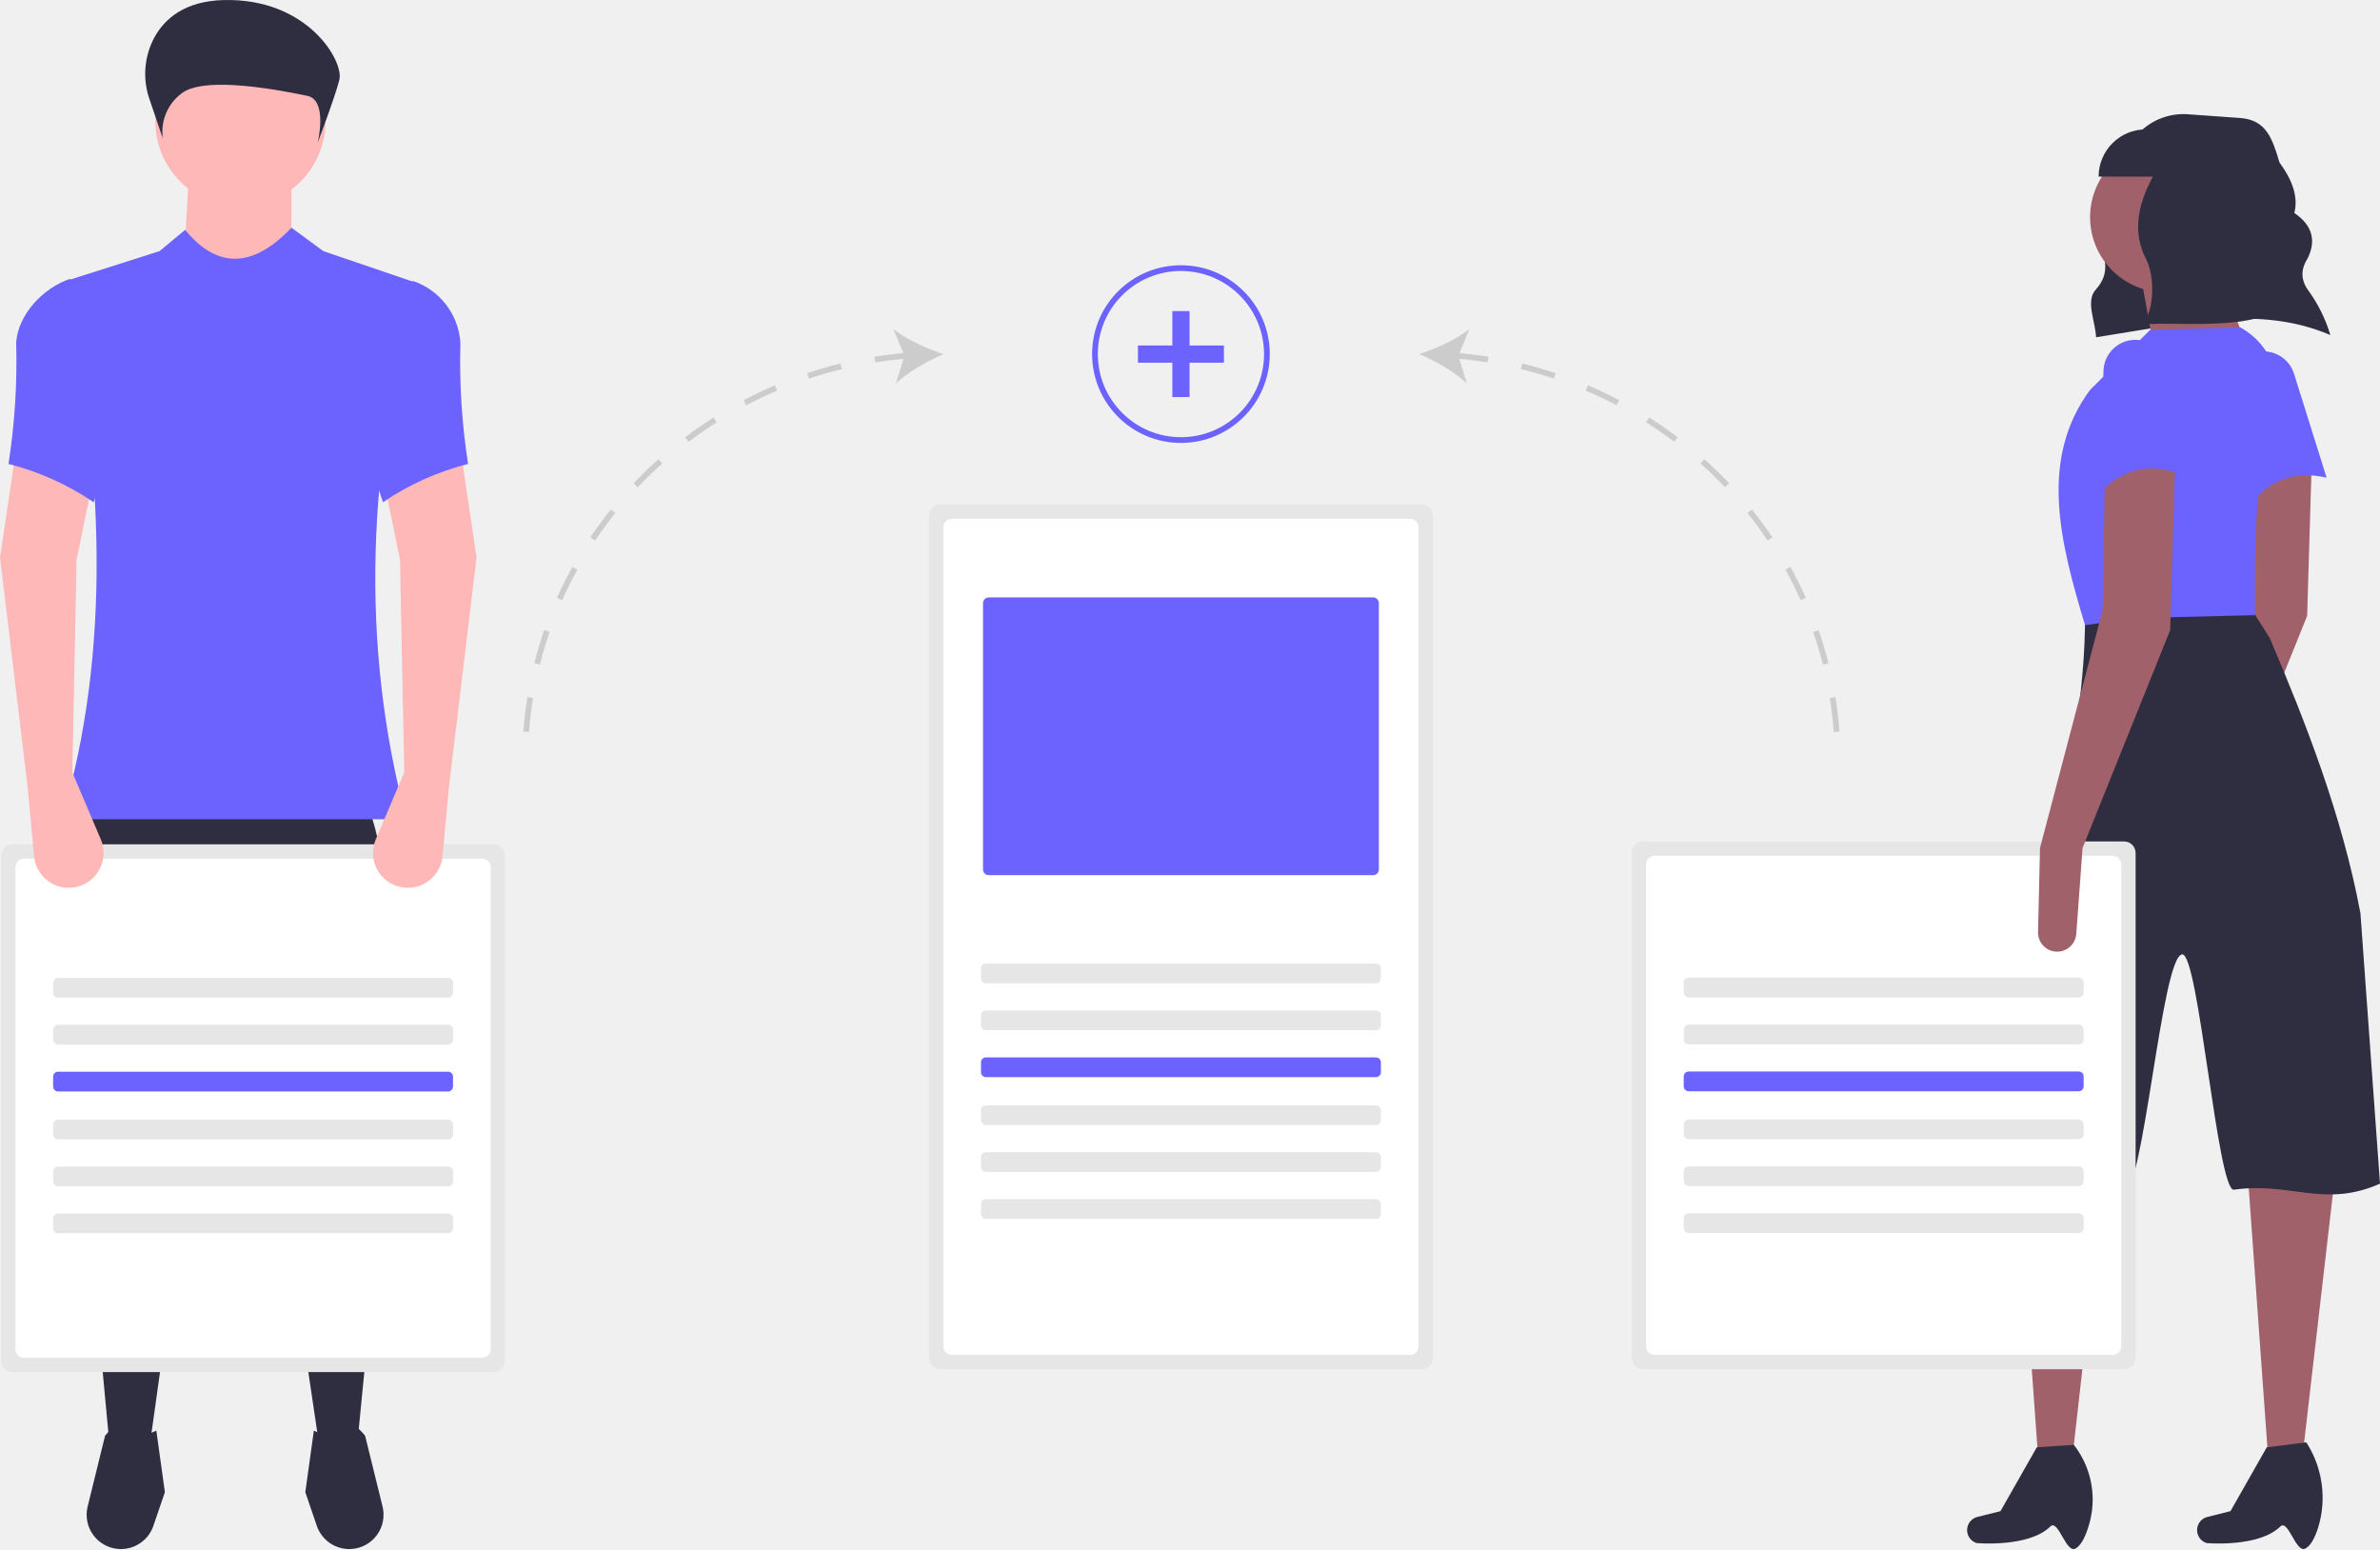
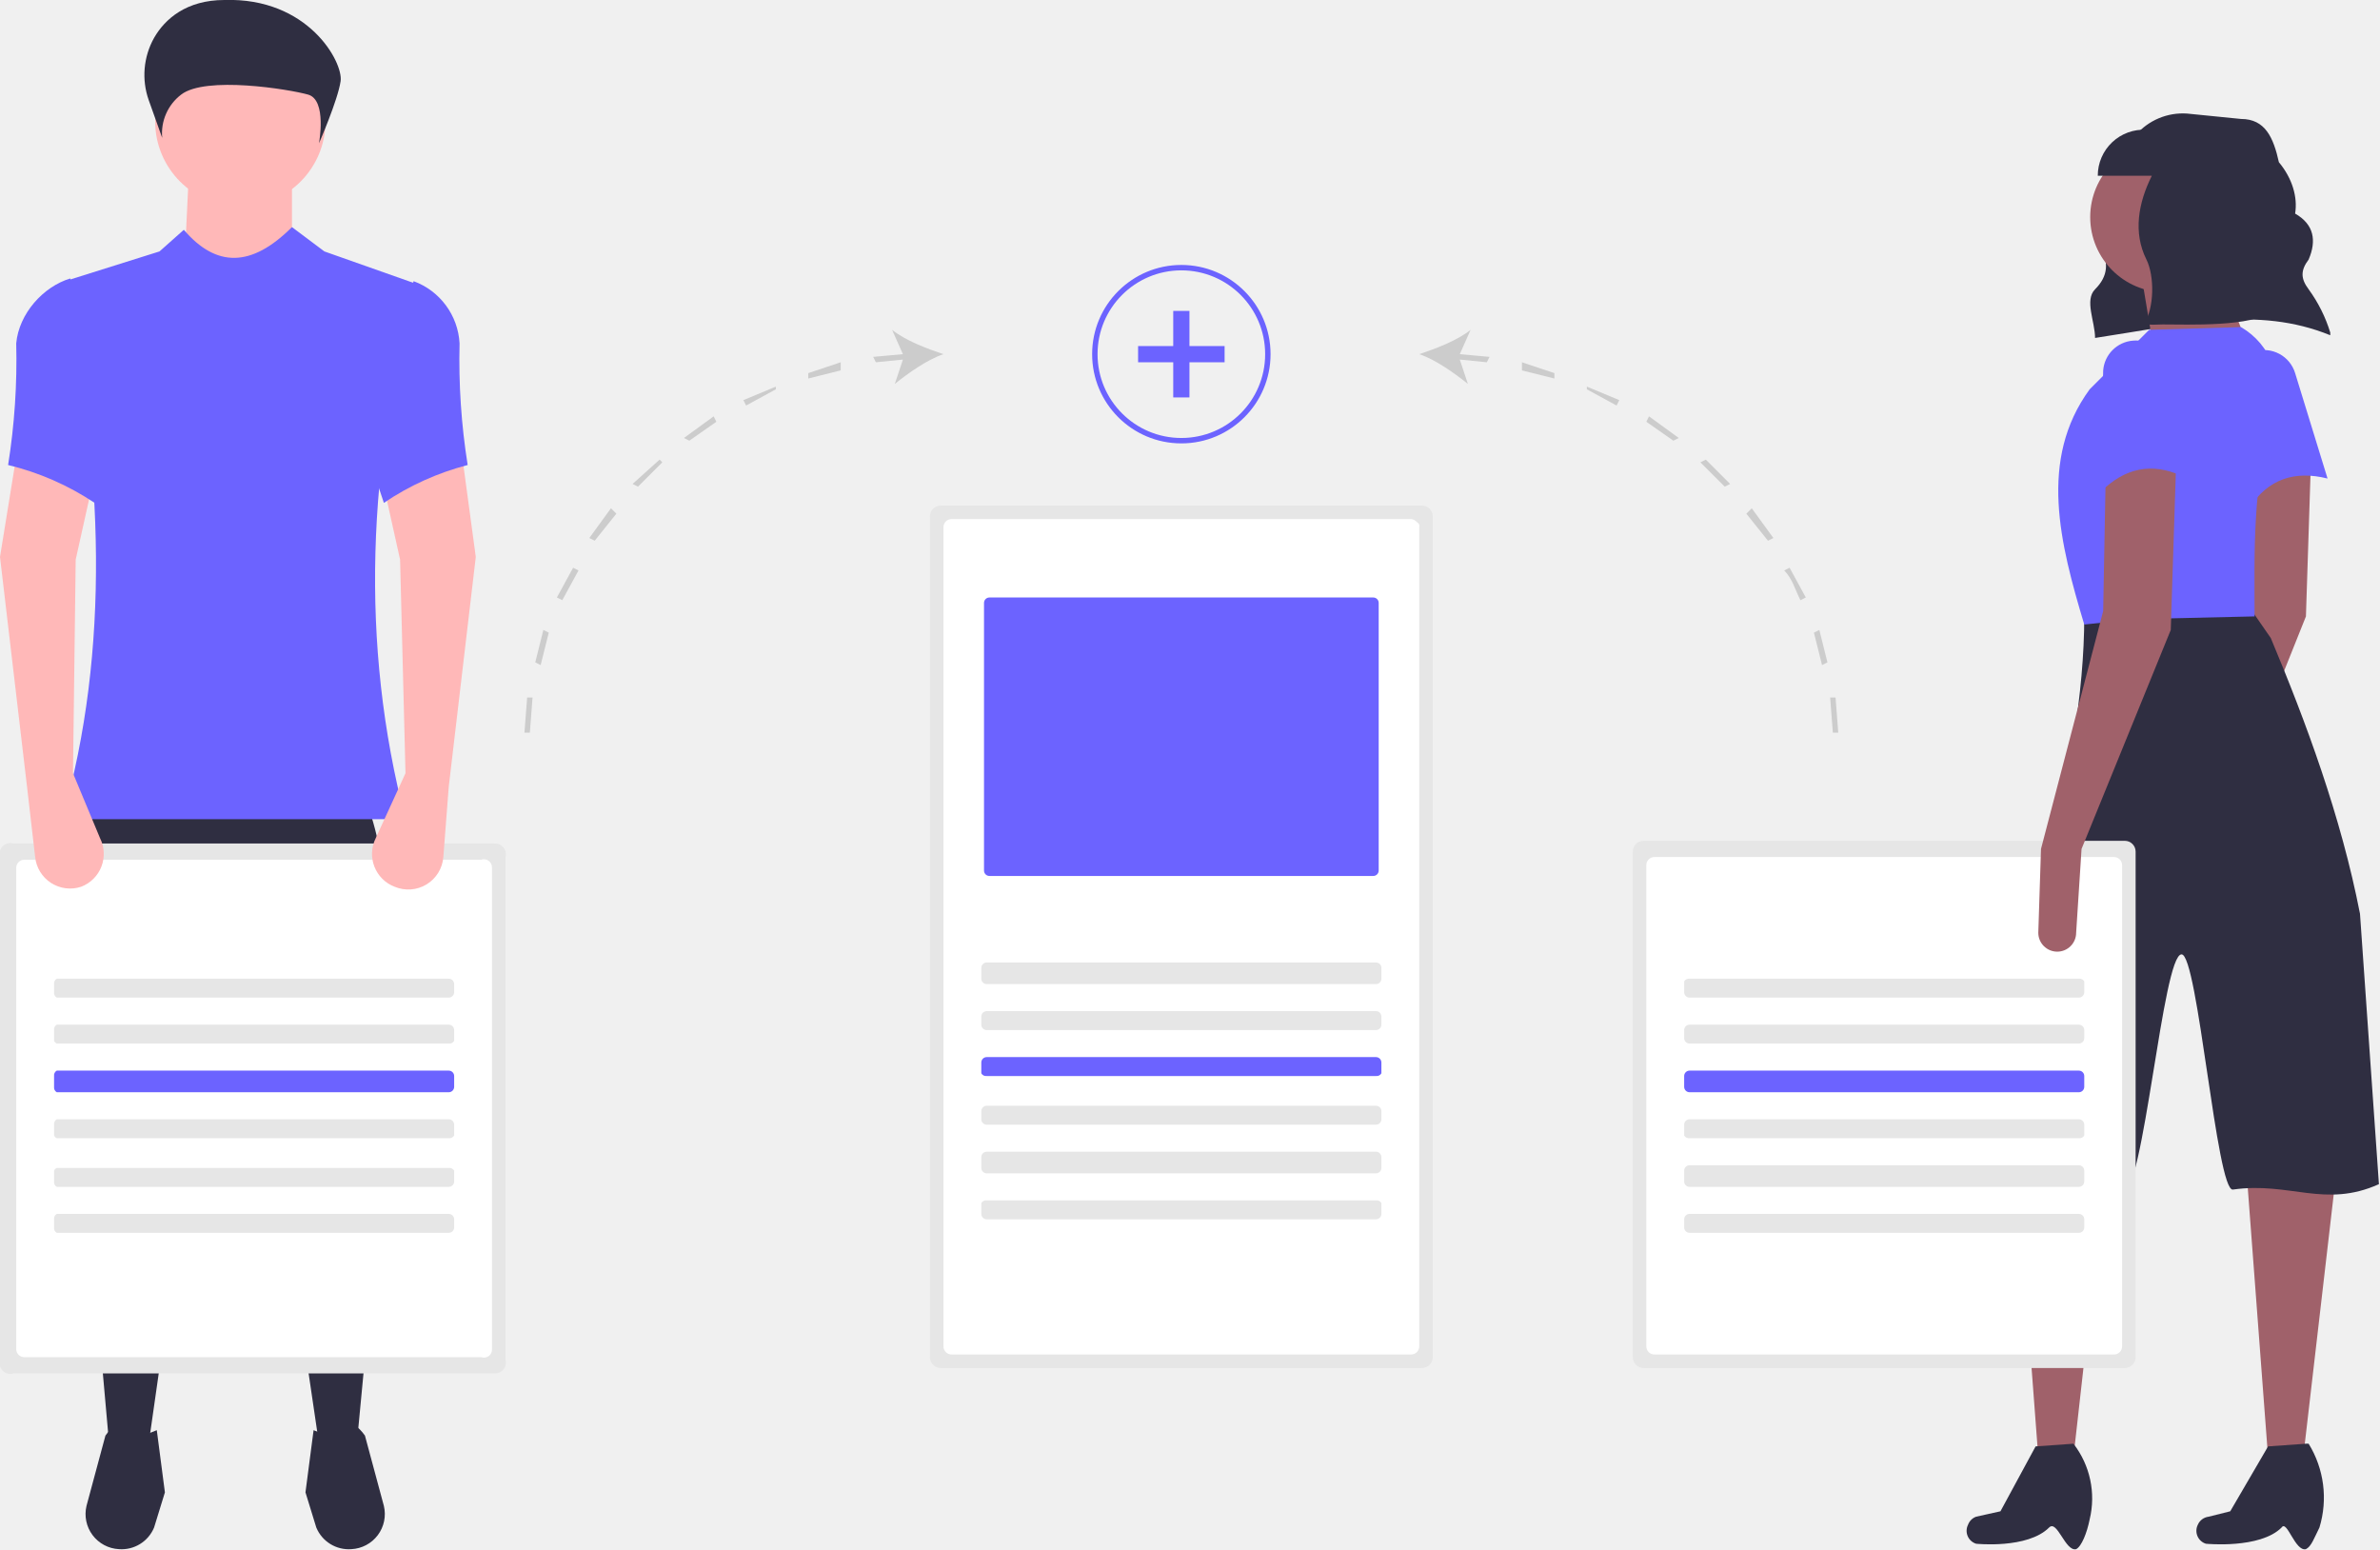
- <svg xmlns="http://www.w3.org/2000/svg" id="ed15083a-efbd-40a8-bcf0-5dc6fb1adb49" data-name="Layer 1" width="880.44" height="572.995" viewBox="0 0 880.44 572.995">
-   <path d="M980.867,471.844l-2.328,31.813a7.086,7.086,0,0,1-6.596,6.553h0a7.086,7.086,0,0,1-7.556-7.239l.741-31.128,27.385-87.834-3.315-53.811,25.922-.926-1.852,62.027Z" transform="translate(-159.7799 -163.5026)" fill="#a0616a" />
-   <path d="M1020.478,340.204c-11.561-2.667-21.457.441-29.134,11.251l-5.944-44.963a11.809,11.809,0,0,1,8.867-12.666h0a11.809,11.809,0,0,1,14.146,7.918Z" transform="translate(-159.7799 -163.5026)" fill="#6c63ff" />
-   <path d="M1021.842,287.43c-26.713-11.362-54.156-4.163-86.649.833-.302-6.051-3.967-13.414-.128-17.636,4.664-5.128,4.235-10.517,1.428-15.936-7.177-13.859,3.106-28.605,13.489-40.866a22.995,22.995,0,0,1,19.192-8.056l19.233,1.374c9.584.685,11.908,7.247,14.624,16.463v0c4.593,6.246,7.051,12.475,5.503,18.671,6.879,4.701,8.035,10.375,4.944,16.772-2.621,4.028-2.593,7.948.119,11.761a54.298,54.298,0,0,1,8.073,16.036Z" transform="translate(-159.7799 -163.5026)" fill="#2f2e41" />
-   <polygon points="766.709 538.607 753.931 538.607 746.342 433.068 778.744 432.142 766.709 538.607" fill="#a0616a" />
-   <path d="M927.415,736.364c-3.407,1.555-6.261-11.044-9.135-8.219-8.039,7.9-27.324,6.129-27.324,6.129a5.025,5.025,0,0,1-3.167-6.549h0a5.025,5.025,0,0,1,3.486-3.111l8.549-2.137L913.248,698.87l13.704-.926h0a32.74,32.74,0,0,1,6.055,27.93C931.764,730.949,929.844,735.255,927.415,736.364Z" transform="translate(-159.7799 -163.5026)" fill="#2f2e41" />
-   <polygon points="851.79 538.607 839.011 538.607 831.422 433.068 864.75 426.588 851.79 538.607" fill="#a0616a" />
-   <path d="M1012.495,736.364c-3.407,1.555-6.261-11.044-9.135-8.219-8.039,7.9-27.324,6.129-27.324,6.129a5.025,5.025,0,0,1-3.167-6.549h0a5.025,5.025,0,0,1,3.486-3.111l8.549-2.137,13.424-23.607,14.63-1.852.369.604a37.721,37.721,0,0,1,4.042,30.844C1016.153,732.365,1014.497,735.45,1012.495,736.364Z" transform="translate(-159.7799 -163.5026)" fill="#2f2e41" />
-   <path d="M1040.22,601.337c-20.652,9.138-33.022-.752-54.044,2.237-6.003.854-13.073-87.416-19.105-87.048-7.678.469-14.328,89.427-22.053,89.123a255.419,255.419,0,0,1-57.412-9.079c20.019-77.644,43.657-147.852,43.512-205.524l60.056-4.629,8.267,13.107c13.254,31.097,26.794,65.632,33.541,101.774Z" transform="translate(-159.7799 -163.5026)" fill="#2f2e41" />
-   <circle cx="800.963" cy="80.345" r="27.773" fill="#a0616a" />
-   <polygon points="831.514 129.412 797.26 131.263 791.705 100.712 819.479 96.084 831.514 129.412" fill="#a0616a" />
-   <path d="M993.951,391.047l-43.887,1.057-18.946,2.646c-9.3-30.72-17.129-61.37,1.852-87.023l22.219-22.219,33.328-.926.441.252a26.838,26.838,0,0,1,12.296,31.224C992.983,342.935,994.032,368.314,993.951,391.047Z" transform="translate(-159.7799 -163.5026)" fill="#6c63ff" />
-   <path d="M992.271,243.708a33.769,33.769,0,0,0-8.539-22.491v-9.865H953.615a17.487,17.487,0,0,0-17.487,17.487v0h20.074c-5.413,9.965-7.748,20.412-2.535,30.477,3.145,6.072,3.284,18.135-1.024,23.927a59.673,59.673,0,0,0,6.801,0c9.304,0,34.677,1.21,40.803-4.858C1006.452,272.241,992.271,253.129,992.271,243.708Z" transform="translate(-159.7799 -163.5026)" fill="#2f2e41" />
-   <path d="M945.571,474.758H767.66a4.253,4.253,0,0,0-4.241,4.241V665.741a4.253,4.253,0,0,0,4.241,4.241H945.571a4.253,4.253,0,0,0,4.241-4.241V478.998A4.253,4.253,0,0,0,945.571,474.758Z" transform="translate(-159.7799 -163.5026)" fill="#e6e6e6" />
-   <path d="M941.331,480.058H771.901a3.192,3.192,0,0,0-3.18,3.18V661.5a3.19,3.19,0,0,0,3.18,3.18H941.331a3.19,3.19,0,0,0,3.18-3.18V483.239A3.19,3.19,0,0,0,941.331,480.058Z" transform="translate(-159.7799 -163.5026)" fill="#fff" />
-   <path d="M930.192,477.145l-2.328,31.813a7.086,7.086,0,0,1-6.596,6.553h0a7.086,7.086,0,0,1-7.556-7.239l.741-31.128,23.145-87.949.926-53.695,25.922-.926-1.852,62.027Z" transform="translate(-159.7799 -163.5026)" fill="#a0616a" />
-   <path d="M967.223,339.203c-10.99-4.469-21.255-2.972-30.551,6.48l1.274-45.336A11.809,11.809,0,0,1,948.713,289.251h0a11.809,11.809,0,0,1,12.709,10.064Z" transform="translate(-159.7799 -163.5026)" fill="#6c63ff" />
-   <path d="M928.758,525.15a1.826,1.826,0,0,1,1.826,1.826V530.629a1.826,1.826,0,0,1-1.826,1.826H784.473a1.826,1.826,0,0,1-1.826-1.826v-3.653a1.826,1.826,0,0,1,1.826-1.826H928.758" transform="translate(-159.7799 -163.5026)" fill="#e6e6e6" />
-   <path d="M928.758,542.501a1.826,1.826,0,0,1,1.826,1.826v3.653a1.826,1.826,0,0,1-1.826,1.826H784.473a1.826,1.826,0,0,1-1.826-1.826V544.327a1.826,1.826,0,0,1,1.826-1.826H928.758" transform="translate(-159.7799 -163.5026)" fill="#e6e6e6" />
-   <path d="M928.758,559.851a1.826,1.826,0,0,1,1.826,1.826v3.653a1.826,1.826,0,0,1-1.826,1.826H784.473a1.826,1.826,0,0,1-1.826-1.826V561.678a1.826,1.826,0,0,1,1.826-1.826H928.758" transform="translate(-159.7799 -163.5026)" fill="#6c63ff" />
-   <path d="M928.758,577.582a1.826,1.826,0,0,1,1.826,1.826V583.061a1.826,1.826,0,0,1-1.826,1.826H784.473a1.826,1.826,0,0,1-1.826-1.826v-3.653a1.826,1.826,0,0,1,1.826-1.826H928.758" transform="translate(-159.7799 -163.5026)" fill="#e6e6e6" />
-   <path d="M928.758,594.933a1.826,1.826,0,0,1,1.826,1.826v3.653a1.826,1.826,0,0,1-1.826,1.826H784.473a1.826,1.826,0,0,1-1.826-1.826V596.759a1.826,1.826,0,0,1,1.826-1.826H928.758" transform="translate(-159.7799 -163.5026)" fill="#e6e6e6" />
-   <path d="M928.758,612.283a1.826,1.826,0,0,1,1.826,1.826v3.653a1.826,1.826,0,0,1-1.826,1.826H784.473a1.826,1.826,0,0,1-1.826-1.826v-3.653a1.826,1.826,0,0,1,1.826-1.826H928.758" transform="translate(-159.7799 -163.5026)" fill="#e6e6e6" />
-   <path d="M292.006,697.15l-14.167.787-32.27-217.229L215.268,697.543,199.92,694.001c-8.523-93.471-19.619-190.085-11.806-232.183H295.941C311.954,503.665,301.265,601.918,292.006,697.15Z" transform="translate(-159.7799 -163.5026)" fill="#2f2e41" />
-   <path d="M203.865,736.481h0A12.684,12.684,0,0,1,192.198,720.782l6.447-26.19c5.389-6.696,10.213-6.403,14.544,0l4.426-1.897,3.162,22.765-4.361,12.739A12.684,12.684,0,0,1,203.865,736.481Z" transform="translate(-159.7799 -163.5026)" fill="#2f2e41" />
-   <path d="M289.635,736.481h0a12.684,12.684,0,0,0,11.667-15.699l-6.447-26.19c-5.389-6.696-10.213-6.403-14.544,0l-4.426-1.897-3.162,22.765,4.361,12.739A12.684,12.684,0,0,0,289.635,736.481Z" transform="translate(-159.7799 -163.5026)" fill="#2f2e41" />
-   <circle cx="88.938" cy="44.882" r="31.482" fill="#ffb8b8" />
-   <polygon points="107.827 103.124 67.687 103.124 70.048 61.41 107.827 61.41 107.827 103.124" fill="#ffb8b8" />
-   <path d="M310.109,466.541H182.605c18.59-62.684,15.322-129.834,1.574-199.126l34.631-11.019,9.445-7.871c11.852,14.435,24.957,14.316,39.353-.787l11.806,8.658,34.631,11.806C295.778,334.96,292.807,401.137,310.109,466.541Z" transform="translate(-159.7799 -163.5026)" fill="#6c63ff" />
-   <path d="M215.093,200.25a28.49,28.49,0,0,1,1.932-23.149c3.847-6.823,11.256-13.218,25.499-13.579,31.076-.787,44.542,22.644,42.792,29.515s-8.015,23.218-8.015,23.218,3.885-15.741-3.885-17.315-37.874-7.871-46.614-.787a17.764,17.764,0,0,0-6.798,16.528Z" transform="translate(-159.7799 -163.5026)" fill="#2f2e41" />
-   <path d="M342.356,475.818H164.444a4.271,4.271,0,0,0-4.241,4.241V666.801a4.253,4.253,0,0,0,4.241,4.241H342.356a4.253,4.253,0,0,0,4.241-4.241V480.058A4.253,4.253,0,0,0,342.356,475.818Z" transform="translate(-159.7799 -163.5026)" fill="#e6e6e6" />
-   <path d="M338.115,481.118H168.685a3.19,3.19,0,0,0-3.18,3.18V662.56a3.19,3.19,0,0,0,3.18,3.18H338.115a3.19,3.19,0,0,0,3.18-3.18V484.299A3.19,3.19,0,0,0,338.115,481.118Z" transform="translate(-159.7799 -163.5026)" fill="#fff" />
-   <path d="M305.98,491.039h0A12.893,12.893,0,0,1,298.79,473.975l10.532-24.75-1.574-78.706L302.238,343.759l28.334-11.019,5.509,36.992L325.85,454.735l-2.359,25.477A12.893,12.893,0,0,1,305.98,491.039Z" transform="translate(-159.7799 -163.5026)" fill="#ffb8b8" />
-   <path d="M189.881,491.039h0a12.893,12.893,0,0,0,7.19-17.064L186.54,449.225l1.574-78.706,5.509-26.76-28.334-11.019-5.509,36.992,10.232,85.003,2.359,25.477A12.893,12.893,0,0,0,189.881,491.039Z" transform="translate(-159.7799 -163.5026)" fill="#ffb8b8" />
-   <path d="M332.933,335.101a100.467,100.467,0,0,0-31.482,14.167l-7.084-21.251,18.102-60.604h0a25.857,25.857,0,0,1,17.629,22.897A246.554,246.554,0,0,0,332.933,335.101Z" transform="translate(-159.7799 -163.5026)" fill="#6c63ff" />
-   <path d="M162.928,335.101a100.467,100.467,0,0,1,31.482,14.167l7.084-21.251L185.753,266.627h0c-9.991,3.33-19.325,13.174-19.99,23.684A246.555,246.555,0,0,1,162.928,335.101Z" transform="translate(-159.7799 -163.5026)" fill="#6c63ff" />
-   <path d="M325.543,525.225a1.826,1.826,0,0,1,1.826,1.826v3.653a1.826,1.826,0,0,1-1.826,1.826H181.258a1.826,1.826,0,0,1-1.826-1.826v-3.653a1.826,1.826,0,0,1,1.826-1.826H325.543" transform="translate(-159.7799 -163.5026)" fill="#e6e6e6" />
-   <path d="M325.543,542.576a1.826,1.826,0,0,1,1.826,1.826v3.653a1.826,1.826,0,0,1-1.826,1.826H181.258a1.826,1.826,0,0,1-1.826-1.826v-3.653a1.826,1.826,0,0,1,1.826-1.826H325.543" transform="translate(-159.7799 -163.5026)" fill="#e6e6e6" />
-   <path d="M325.543,559.927a1.826,1.826,0,0,1,1.826,1.826v3.653a1.826,1.826,0,0,1-1.826,1.826H181.258a1.826,1.826,0,0,1-1.826-1.826V561.753a1.826,1.826,0,0,1,1.826-1.826H325.543" transform="translate(-159.7799 -163.5026)" fill="#6c63ff" />
-   <path d="M325.543,577.657a1.826,1.826,0,0,1,1.826,1.826v3.653a1.826,1.826,0,0,1-1.826,1.826H181.258a1.826,1.826,0,0,1-1.826-1.826v-3.653a1.826,1.826,0,0,1,1.826-1.826H325.543" transform="translate(-159.7799 -163.5026)" fill="#e6e6e6" />
-   <path d="M325.543,595.008a1.826,1.826,0,0,1,1.826,1.826V600.487a1.826,1.826,0,0,1-1.826,1.826H181.258a1.826,1.826,0,0,1-1.826-1.826V596.834a1.826,1.826,0,0,1,1.826-1.826H325.543" transform="translate(-159.7799 -163.5026)" fill="#e6e6e6" />
-   <path d="M325.543,612.359a1.826,1.826,0,0,1,1.826,1.826v3.653a1.826,1.826,0,0,1-1.826,1.826H181.258a1.826,1.826,0,0,1-1.826-1.826v-3.653a1.826,1.826,0,0,1,1.826-1.826H325.543" transform="translate(-159.7799 -163.5026)" fill="#e6e6e6" />
-   <path d="M685.606,350.086H507.694a4.246,4.246,0,0,0-4.241,4.241V665.762a4.253,4.253,0,0,0,4.241,4.241H685.606a4.253,4.253,0,0,0,4.241-4.241V354.327A4.246,4.246,0,0,0,685.606,350.086Z" transform="translate(-159.7799 -163.5026)" fill="#e6e6e6" />
-   <path d="M684.471,357.889a3.418,3.418,0,0,0-.445-1.071,3.209,3.209,0,0,0-2.661-1.431H511.935a3.183,3.183,0,0,0-3.18,3.18V661.521a3.19,3.19,0,0,0,3.18,3.18H681.365a3.19,3.19,0,0,0,3.18-3.18V358.567A2.895,2.895,0,0,0,684.471,357.889Z" transform="translate(-159.7799 -163.5026)" fill="#fff" />
-   <path d="M668.793,519.924a1.826,1.826,0,0,1,1.826,1.826v3.653a1.826,1.826,0,0,1-1.826,1.826H524.507a1.826,1.826,0,0,1-1.826-1.826v-3.653a1.826,1.826,0,0,1,1.826-1.826H668.793" transform="translate(-159.7799 -163.5026)" fill="#e6e6e6" />
-   <path d="M668.793,537.275a1.826,1.826,0,0,1,1.826,1.826v3.653a1.826,1.826,0,0,1-1.826,1.826H524.507a1.826,1.826,0,0,1-1.826-1.826V539.102a1.826,1.826,0,0,1,1.826-1.826H668.793" transform="translate(-159.7799 -163.5026)" fill="#e6e6e6" />
-   <path d="M668.793,554.626a1.826,1.826,0,0,1,1.826,1.826v3.653a1.826,1.826,0,0,1-1.826,1.826H524.507a1.826,1.826,0,0,1-1.826-1.826v-3.653a1.826,1.826,0,0,1,1.826-1.826H668.793" transform="translate(-159.7799 -163.5026)" fill="#6c63ff" />
-   <path d="M668.793,572.356a1.826,1.826,0,0,1,1.826,1.826v3.653a1.826,1.826,0,0,1-1.826,1.826H524.507a1.826,1.826,0,0,1-1.826-1.826V574.183a1.826,1.826,0,0,1,1.826-1.826H668.793" transform="translate(-159.7799 -163.5026)" fill="#e6e6e6" />
-   <path d="M668.793,589.707a1.826,1.826,0,0,1,1.826,1.826v3.653a1.826,1.826,0,0,1-1.826,1.826H524.507a1.826,1.826,0,0,1-1.826-1.826v-3.653a1.826,1.826,0,0,1,1.826-1.826H668.793" transform="translate(-159.7799 -163.5026)" fill="#e6e6e6" />
-   <path d="M668.793,607.058a1.826,1.826,0,0,1,1.826,1.826v3.653a1.826,1.826,0,0,1-1.826,1.826H524.507a1.826,1.826,0,0,1-1.826-1.826v-3.653a1.826,1.826,0,0,1,1.826-1.826H668.793" transform="translate(-159.7799 -163.5026)" fill="#e6e6e6" />
-   <path d="M525.552,384.489a2.122,2.122,0,0,0-2.12,2.12v98.503a2.123,2.123,0,0,0,2.12,2.12H667.748a2.123,2.123,0,0,0,2.12-2.12V386.61a2.122,2.122,0,0,0-2.12-2.12Z" transform="translate(-159.7799 -163.5026)" fill="#6c63ff" />
-   <path d="M746.384,307.991c3.864,1.642,7.706,3.463,11.417,5.411l.986-1.877c-3.762-1.976-7.657-3.821-11.572-5.486Z" transform="translate(-159.7799 -163.5026)" fill="#ccc" />
-   <path d="M790.288,333.37l-1.414,1.581c3.128,2.796,6.174,5.758,9.058,8.801l1.538-1.458C796.547,339.208,793.458,336.205,790.288,333.37Z" transform="translate(-159.7799 -163.5026)" fill="#ccc" />
-   <path d="M768.739,319.728c3.543,2.248,7.036,4.669,10.38,7.198l1.28-1.692c-3.391-2.563-6.932-5.018-10.525-7.297Z" transform="translate(-159.7799 -163.5026)" fill="#ccc" />
-   <path d="M722.434,300.039c4.08.996,8.163,2.17,12.137,3.49l.669-2.013c-4.028-1.337-8.167-2.528-12.302-3.538Z" transform="translate(-159.7799 -163.5026)" fill="#ccc" />
-   <path d="M838.772,421.385l-2.093.336c.663,4.131,1.154,8.349,1.461,12.536l2.114-.155C839.943,429.855,839.445,425.576,838.772,421.385Z" transform="translate(-159.7799 -163.5026)" fill="#ccc" />
-   <path d="M830.534,397.264c1.371,3.959,2.583,8.029,3.604,12.096l2.056-.517c-1.035-4.126-2.266-8.255-3.656-12.273Z" transform="translate(-159.7799 -163.5026)" fill="#ccc" />
-   <path d="M820.266,374.232c2.031,3.672,3.926,7.473,5.632,11.295l1.936-.863c-1.73-3.878-3.652-7.733-5.713-11.458Z" transform="translate(-159.7799 -163.5026)" fill="#ccc" />
-   <path d="M806.225,353.275c2.62,3.275,5.132,6.701,7.465,10.183l1.762-1.18c-2.367-3.531-4.915-7.005-7.571-10.326Z" transform="translate(-159.7799 -163.5026)" fill="#ccc" />
-   <path d="M703.374,285.233c-4.81,3.822-12.447,7.29-18.563,9.245,5.913,2.506,13.202,6.655,17.644,10.899l-2.845-9.15c3.498.325,7.002.76,10.445,1.312l.335-2.093c-3.524-.565-7.112-1.01-10.692-1.339Z" transform="translate(-159.7799 -163.5026)" fill="#ccc" />
-   <path d="M365.805,384.664l1.936.863c1.705-3.821,3.599-7.621,5.631-11.295l-1.855-1.026C369.456,376.933,367.534,380.788,365.805,384.664Z" transform="translate(-159.7799 -163.5026)" fill="#ccc" />
-   <path d="M357.445,408.842l2.056.517c1.02-4.061,2.232-8.131,3.604-12.096l-2.004-.693C359.71,400.593,358.479,404.722,357.445,408.842Z" transform="translate(-159.7799 -163.5026)" fill="#ccc" />
-   <path d="M353.385,434.102l2.115.155c.305-4.188.797-8.405,1.46-12.536l-2.093-.336C354.194,425.576,353.696,429.855,353.385,434.102Z" transform="translate(-159.7799 -163.5026)" fill="#ccc" />
-   <path d="M378.187,362.277l1.761,1.18c2.332-3.479,4.844-6.904,7.466-10.183l-1.655-1.324C383.099,355.274,380.552,358.749,378.187,362.277Z" transform="translate(-159.7799 -163.5026)" fill="#ccc" />
-   <path d="M434.851,311.525l.986,1.877c3.716-1.95,7.558-3.771,11.417-5.411l-.829-1.952C442.512,307.702,438.619,309.548,434.851,311.525Z" transform="translate(-159.7799 -163.5026)" fill="#ccc" />
-   <path d="M458.401,301.516l.668,2.013c3.973-1.319,8.057-2.494,12.137-3.49l-.503-2.06C466.567,298.988,462.428,300.179,458.401,301.516Z" transform="translate(-159.7799 -163.5026)" fill="#ccc" />
-   <path d="M394.169,342.293l1.539,1.458c2.881-3.041,5.928-6.003,9.057-8.801l-1.413-1.581C400.179,336.207,397.089,339.209,394.169,342.293Z" transform="translate(-159.7799 -163.5026)" fill="#ccc" />
-   <path d="M413.241,325.233l1.279,1.692c3.346-2.529,6.839-4.951,10.381-7.197l-1.136-1.791C420.173,320.215,416.633,322.669,413.241,325.233Z" transform="translate(-159.7799 -163.5026)" fill="#ccc" />
-   <path d="M508.829,294.479c-6.117-1.957-13.753-5.425-18.563-9.247l3.676,8.876c-3.581.33-7.168.774-10.692,1.339l.335,2.093c3.443-.552,6.947-.987,10.445-1.312l-2.845,9.148C495.626,301.131,502.915,296.983,508.829,294.479Z" transform="translate(-159.7799 -163.5026)" fill="#ccc" />
-   <path d="M596.65,327.343a32.864,32.864,0,1,1,32.864-32.864A32.902,32.902,0,0,1,596.65,327.343Zm0-63.608a30.744,30.744,0,1,0,30.744,30.744A30.779,30.779,0,0,0,596.65,263.735Z" transform="translate(-159.7799 -163.5026)" fill="#6c63ff" />
-   <rect x="433.69" y="115.074" width="6.361" height="31.804" fill="#6c63ff" />
-   <rect x="593.47" y="278.577" width="6.361" height="31.804" transform="translate(731.3486 -465.6741) rotate(90)" fill="#6c63ff" />
+ <svg xmlns="http://www.w3.org/2000/svg" viewBox="0 0 880.4 573">
+   <path d="M821 308l-2 32a7 7 0 01-7 7 7 7 0 01-7-8v-31l28-87-4-54 26-1-2 62z" fill="#a0616a" />
+   <path d="M861 177c-12-3-22 0-29 11l-6-45a12 12 0 018-13 12 12 0 0115 8z" fill="#6c63ff" />
+   <path d="M862 124c-27-11-54-4-87 1 0-6-4-14 0-18 5-5 5-10 2-16-7-14 3-28 13-41a23 23 0 0119-8l20 2c9 0 12 7 14 16 5 6 7 13 6 19 7 4 8 10 5 17-3 4-3 7 0 11a54 54 0 018 16z" fill="#2f2e41" />
+   <path fill="#a0616a" d="M767 539h-13l-8-106 33-1-12 107z" />
+   <path d="M768 573c-4 1-7-11-10-8-8 8-27 6-27 6a5 5 0 01-3-7 5 5 0 013-3l9-2 13-24 14-1a33 33 0 016 28c-1 5-3 10-5 11z" fill="#2f2e41" />
+   <path fill="#a0616a" d="M852 539h-13l-8-106 34-6-13 112z" />
+   <path d="M853 573c-4 1-7-11-9-8-8 8-28 6-28 6a5 5 0 01-3-7 5 5 0 014-3l8-2 14-24 14-1h1a38 38 0 014 31c-2 4-3 7-5 8zM880 438c-20 9-33-1-54 2-6 1-13-87-19-87-7 0-14 89-22 89a255 255 0 01-57-9c20-78 43-148 43-205l60-5 9 13c13 31 26 66 33 102z" fill="#2f2e41" />
+   <circle cx="801" cy="80.3" r="27.8" fill="#a0616a" />
+   <path fill="#a0616a" d="M832 129l-35 2-5-30 27-5 13 33z" />
+   <path d="M834 228l-44 1-19 2c-9-30-17-61 2-87l22-22 34-1a27 27 0 0112 32c-8 26-7 52-7 75z" fill="#6c63ff" />
+   <path d="M832 80a34 34 0 00-8-22V48h-30a17 17 0 00-18 17h20c-5 10-7 21-2 31 3 6 3 18-1 24a60 60 0 007 0c9 0 34 1 40-5 7-6-8-25-8-35z" fill="#2f2e41" />
+   <path d="M786 311H608a4 4 0 00-4 4v187a4 4 0 004 4h178a4 4 0 004-4V315a4 4 0 00-4-4z" fill="#e6e6e6" />
+   <path d="M782 317H612a3 3 0 00-3 3v178a3 3 0 003 3h170a3 3 0 003-3V320a3 3 0 00-3-3z" fill="#fff" />
+   <path d="M770 314l-2 31a7 7 0 01-7 7 7 7 0 01-7-7l1-31 23-88 1-54 26-1-2 62z" fill="#a0616a" />
+   <path d="M807 176c-11-5-21-3-30 6l1-45a12 12 0 0111-11 12 12 0 0113 10z" fill="#6c63ff" />
+   <path d="M769 362a2 2 0 012 1v4a2 2 0 01-2 2H625a2 2 0 01-2-2v-4a2 2 0 012-1h144M769 379a2 2 0 012 2v3a2 2 0 01-2 2H625a2 2 0 01-2-2v-3a2 2 0 012-2h144" fill="#e6e6e6" />
+   <path d="M769 396a2 2 0 012 2v4a2 2 0 01-2 2H625a2 2 0 01-2-2v-4a2 2 0 012-2h144" fill="#6c63ff" />
+   <path d="M769 414a2 2 0 012 2v4a2 2 0 01-2 1H625a2 2 0 01-2-1v-4a2 2 0 012-2h144M769 431a2 2 0 012 2v4a2 2 0 01-2 2H625a2 2 0 01-2-2v-4a2 2 0 012-2h144M769 449a2 2 0 012 2v3a2 2 0 01-2 2H625a2 2 0 01-2-2v-3a2 2 0 012-2h144" fill="#e6e6e6" />
+   <path d="M132 534h-14L86 317 55 534l-15-4c-8-93-19-190-12-232h108c16 42 5 140-4 236z" fill="#2f2e41" />
+   <path d="M44 573a13 13 0 01-12-16l7-26c5-7 10-6 14 0l5-2 3 23-4 13a13 13 0 01-13 8zM130 573a13 13 0 0012-16l-7-26c-5-7-10-6-14 0l-5-2-3 23 4 13a13 13 0 0013 8z" fill="#2f2e41" />
+   <circle cx="88.9" cy="44.9" r="31.5" fill="#ffb8b8" />
+   <path fill="#ffb8b8" d="M108 103H68l2-42h38v42z" />
+   <path d="M150 303H23c18-63 15-130 1-199l35-11 9-8c12 14 25 14 40-1l12 9 34 12c-18 66-21 133-4 198z" fill="#6c63ff" />
+   <path d="M55 37a28 28 0 012-23C61 7 69 0 83 0c31-1 44 23 43 30s-8 23-8 23 3-16-4-18-38-7-47 0a18 18 0 00-7 16z" fill="#2f2e41" />
+   <path d="M183 312H5a4 4 0 00-5 5v186a4 4 0 005 5h178a4 4 0 004-5V317a4 4 0 00-4-5z" fill="#e6e6e6" />
+   <path d="M178 318H9a3 3 0 00-3 3v178a3 3 0 003 3h169a3 3 0 004-3V321a3 3 0 00-4-3z" fill="#fff" />
+   <path d="M146 328a13 13 0 01-7-18l11-24-2-79-6-27 29-11 5 37-10 85-2 26a13 13 0 01-18 11zM30 328a13 13 0 007-18l-10-24 1-79 6-27-28-11-6 37 10 85 3 26a13 13 0 0017 11z" fill="#ffb8b8" />
+   <path d="M173 172a100 100 0 00-31 14l-7-21 18-61a26 26 0 0117 23 247 247 0 003 45zM3 172a100 100 0 0132 14l7-21-16-62c-10 3-19 13-20 24a247 247 0 01-3 45z" fill="#6c63ff" />
+   <path d="M166 362a2 2 0 012 2v3a2 2 0 01-2 2H21a2 2 0 01-1-2v-3a2 2 0 011-2h145M166 379a2 2 0 012 2v4a2 2 0 01-2 1H21a2 2 0 01-1-1v-4a2 2 0 011-2h145" fill="#e6e6e6" />
+   <path d="M166 396a2 2 0 012 2v4a2 2 0 01-2 2H21a2 2 0 01-1-2v-4a2 2 0 011-2h145" fill="#6c63ff" />
+   <path d="M166 414a2 2 0 012 2v4a2 2 0 01-2 1H21a2 2 0 01-1-1v-4a2 2 0 011-2h145M166 432a2 2 0 012 1v4a2 2 0 01-2 2H21a2 2 0 01-1-2v-4a2 2 0 011-1h145M166 449a2 2 0 012 2v3a2 2 0 01-2 2H21a2 2 0 01-1-2v-3a2 2 0 011-2h145M526 187H348a4 4 0 00-4 4v311a4 4 0 004 4h178a4 4 0 004-4V191a4 4 0 00-4-4z" fill="#e6e6e6" />
+   <path d="M525 194a3 3 0 00-1-1 3 3 0 00-2-1H352a3 3 0 00-3 3v303a3 3 0 003 3h170a3 3 0 003-3V195a3 3 0 000-1z" fill="#fff" />
+   <path d="M509 356a2 2 0 012 2v4a2 2 0 01-2 2H365a2 2 0 01-2-2v-4a2 2 0 012-2h144M509 374a2 2 0 012 2v3a2 2 0 01-2 2H365a2 2 0 01-2-2v-3a2 2 0 012-2h144" fill="#e6e6e6" />
+   <path d="M509 391a2 2 0 012 2v4a2 2 0 01-2 1H365a2 2 0 01-2-1v-4a2 2 0 012-2h144" fill="#6c63ff" />
+   <path d="M509 409a2 2 0 012 2v3a2 2 0 01-2 2H365a2 2 0 01-2-2v-3a2 2 0 012-2h144M509 426a2 2 0 012 2v4a2 2 0 01-2 2H365a2 2 0 01-2-2v-4a2 2 0 012-2h144M509 444a2 2 0 012 1v4a2 2 0 01-2 2H365a2 2 0 01-2-2v-4a2 2 0 012-1h144" fill="#e6e6e6" />
+   <path d="M366 221a2 2 0 00-2 2v99a2 2 0 002 2h142a2 2 0 002-2v-99a2 2 0 00-2-2z" fill="#6c63ff" />
+   <path d="M587 144l11 6 1-2-12-5zM631 170l-2 1 9 9 2-1-9-9zM609 156l10 7 2-1-11-8zM563 137l12 3v-2l-12-4zM679 258h-2l1 13h2l-1-13zM671 234l3 12 2-1-3-12zM660 211c3 3 4 7 6 11l2-1-6-11zM646 190l8 10 2-1-8-11zM544 122c-5 4-13 7-19 9 6 2 13 7 18 11l-3-9 10 1 1-2-11-1zM206 221l2 1 6-11-2-1-6 11zM198 245l2 1 3-12-2-1-3 12zM194 271h2l1-13h-2l-1 13zM218 199l2 1 8-10-2-2-8 11zM275 148l1 2 11-6v-1l-12 5zM299 138v2l12-3v-3l-12 4zM234 179l2 1 9-9-1-1-10 9zM253 162l2 1 10-7-1-2-11 8zM349 131c-6-2-14-5-19-9l4 9-11 1 1 2 10-1-3 9c5-4 12-9 18-11z" fill="#ccc" />
+   <path d="M437 164a33 33 0 1133-33 33 33 0 01-33 33zm0-64a31 31 0 1031 31 31 31 0 00-31-31z" fill="#6c63ff" />
+   <path fill="#6c63ff" d="M434 115h6v32h-6z" />
+   <path fill="#6c63ff" d="M453 128v6h-32v-6z" />
</svg>
